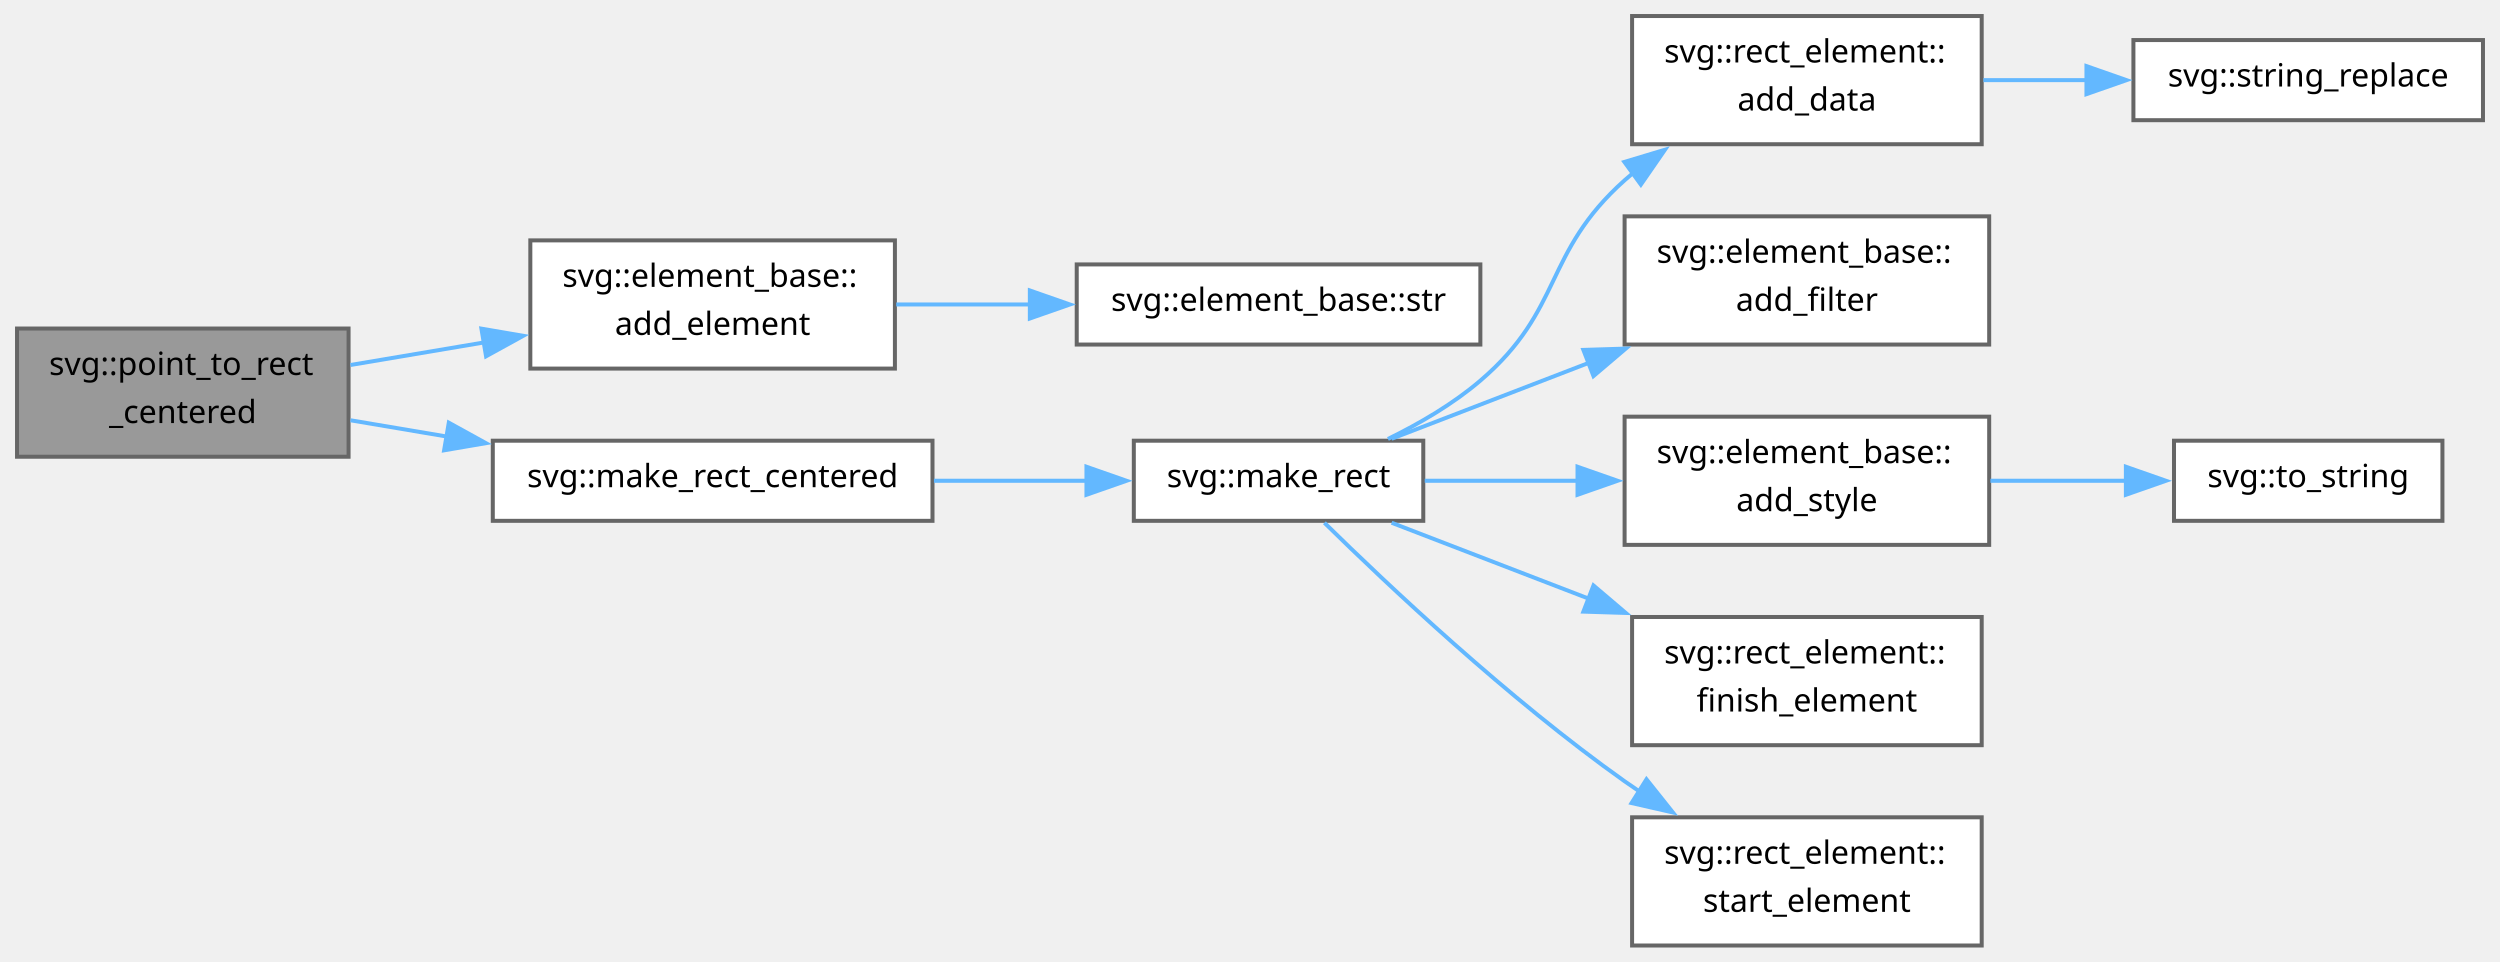
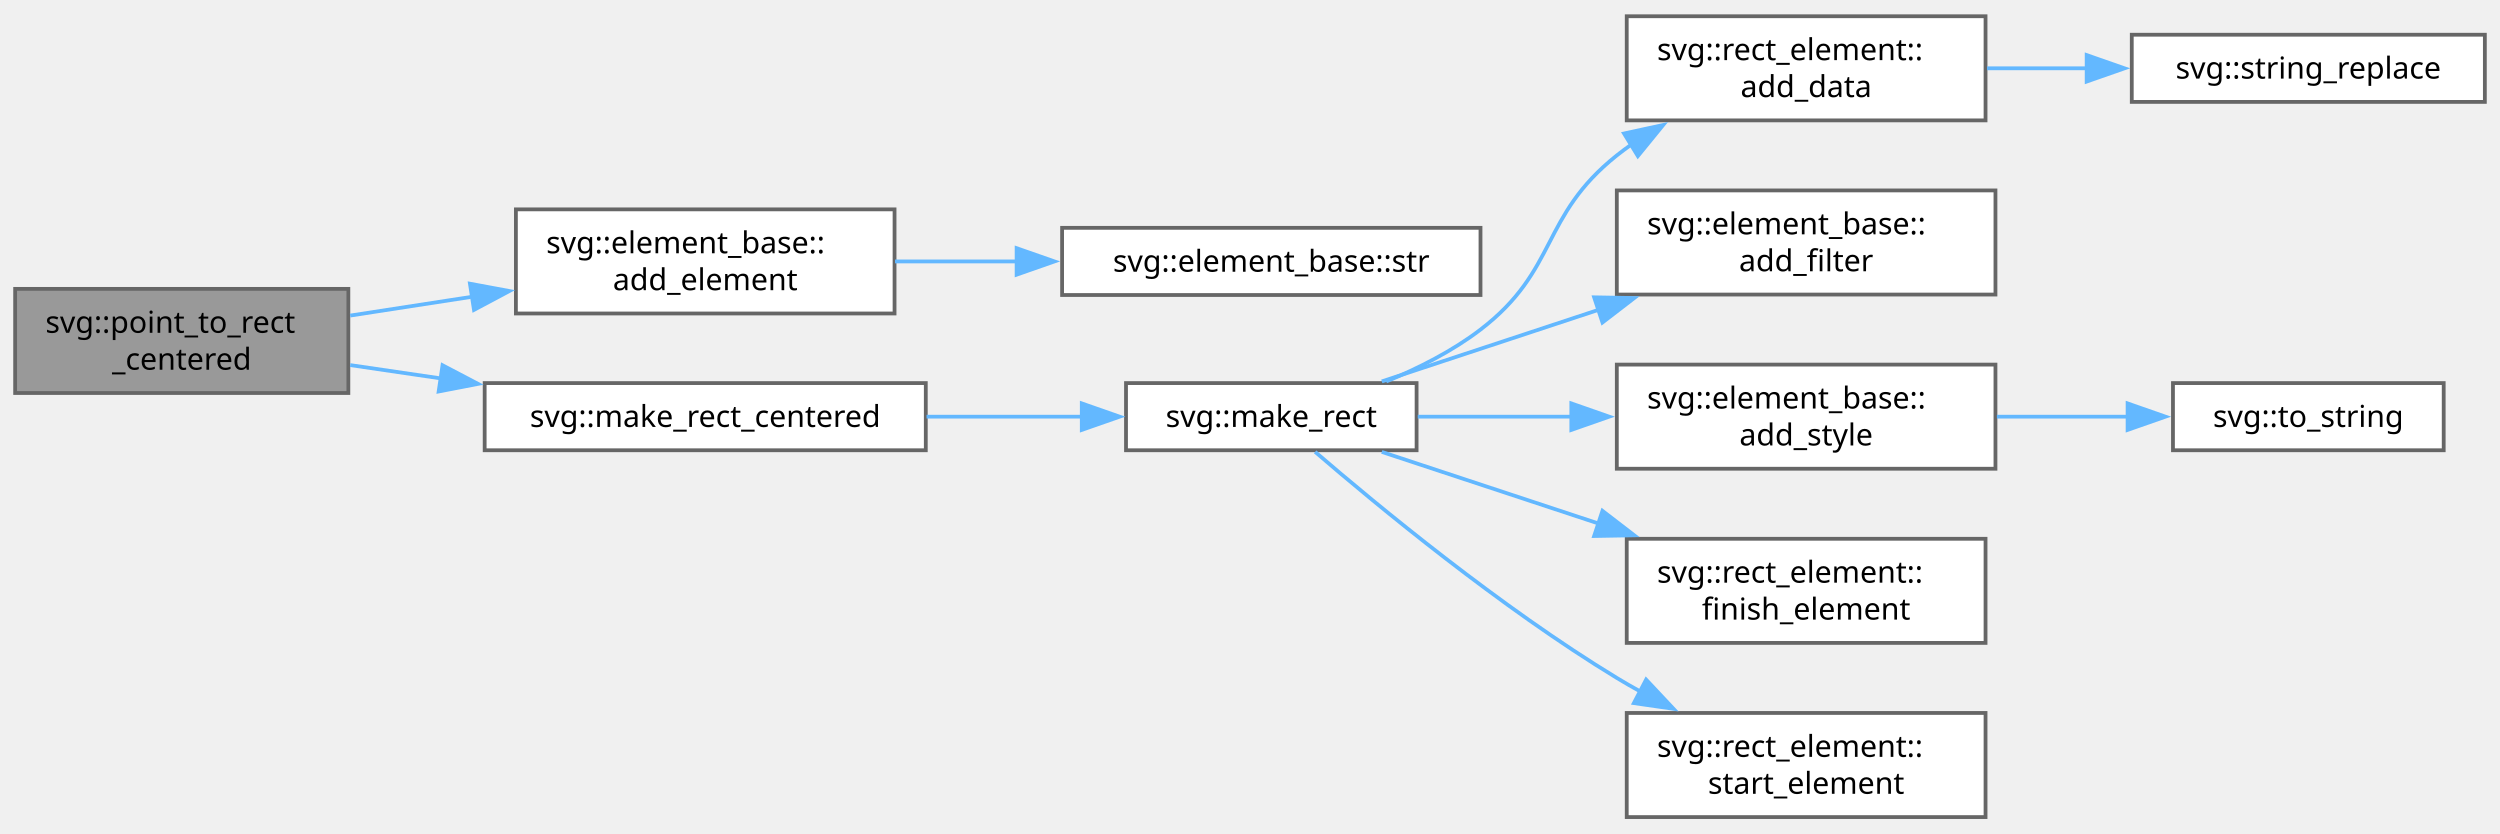
- <svg xmlns="http://www.w3.org/2000/svg" xmlns:xlink="http://www.w3.org/1999/xlink" width="624pt" height="240pt" viewBox="0.00 0.00 623.50 240.00">
-   <g id="graph0" class="graph" transform="scale(1 1) rotate(0) translate(4 236)">
+ <svg xmlns="http://www.w3.org/2000/svg" xmlns:xlink="http://www.w3.org/1999/xlink" width="660pt" height="220pt" viewBox="0.00 0.00 660.25 219.50">
+   <g id="graph0" class="graph" transform="scale(1 1) rotate(0) translate(4 215.5)">
    <g id="Node000001" class="node">
      <g id="a_Node000001">
        <a xlink:title="Center a rectangle at this point.">
-           <polygon fill="#999999" stroke="#666666" points="82.75,-154 0,-154 0,-122 82.75,-122 82.75,-154" />
-           <text text-anchor="start" x="8" y="-142.4" font-family="SourceSans" font-size="8.00">svg::point_to_rect</text>
-           <text text-anchor="middle" x="41.38" y="-130.4" font-family="SourceSans" font-size="8.00">_centered</text>
+           <polygon fill="#999999" stroke="#666666" points="88,-139.5 0,-139.5 0,-112 88,-112 88,-139.5" />
+           <text text-anchor="start" x="8" y="-127.9" font-family="SourceSans" font-size="8.00">svg::point_to_rect</text>
+           <text text-anchor="middle" x="44" y="-118.15" font-family="SourceSans" font-size="8.00">_centered</text>
        </a>
      </g>
    </g>
    <g id="Node000002" class="node">
      <g id="a_Node000002">
        <a xlink:href="group__elements.html#ada0333b46b2547c6152f3f5811016a12" target="_top" xlink:title=" ">
-           <polygon fill="white" stroke="#666666" points="219.12,-176 128.12,-176 128.12,-144 219.12,-144 219.12,-176" />
-           <text text-anchor="start" x="136.12" y="-164.4" font-family="SourceSans" font-size="8.00">svg::element_base::</text>
-           <text text-anchor="middle" x="173.62" y="-152.4" font-family="SourceSans" font-size="8.00">add_element</text>
+           <polygon fill="white" stroke="#666666" points="232.25,-160.5 132.25,-160.5 132.25,-133 232.25,-133 232.25,-160.5" />
+           <text text-anchor="start" x="140.25" y="-148.9" font-family="SourceSans" font-size="8.00">svg::element_base::</text>
+           <text text-anchor="middle" x="182.25" y="-139.15" font-family="SourceSans" font-size="8.00">add_element</text>
        </a>
      </g>
    </g>
    <g id="edge1_Node000001_Node000002" class="edge">
      <g id="a_edge1_Node000001_Node000002">
        <a xlink:title=" ">
-           <path fill="none" stroke="#63b8ff" d="M83.23,-144.9C93.86,-146.7 105.5,-148.66 116.76,-150.56" />
-           <polygon fill="#63b8ff" stroke="#63b8ff" points="115.91,-153.97 126.35,-152.18 117.07,-147.07 115.91,-153.97" />
+           <path fill="none" stroke="#63b8ff" d="M88.48,-132.45C98.77,-134.04 109.93,-135.76 120.82,-137.44" />
+           <polygon fill="#63b8ff" stroke="#63b8ff" points="120.11,-140.87 130.53,-138.93 121.18,-133.95 120.11,-140.87" />
        </a>
      </g>
    </g>
    <g id="Node000004" class="node">
      <g id="a_Node000004">
        <a xlink:href="namespacesvg.html#a7a295be306c0550a690075e94c1dfd46" target="_top" xlink:title="Create rect_element centered at origin.">
-           <polygon fill="white" stroke="#666666" points="228.5,-126 118.75,-126 118.75,-106 228.5,-106 228.5,-126" />
-           <text text-anchor="middle" x="173.62" y="-114.4" font-family="SourceSans" font-size="8.00">svg::make_rect_centered</text>
+           <polygon fill="white" stroke="#666666" points="240.5,-114.62 124,-114.62 124,-96.88 240.5,-96.88 240.5,-114.62" />
+           <text text-anchor="middle" x="182.25" y="-103.03" font-family="SourceSans" font-size="8.00">svg::make_rect_centered</text>
        </a>
      </g>
    </g>
    <g id="edge3_Node000001_Node000004" class="edge">
      <g id="a_edge3_Node000001_Node000004">
        <a xlink:title=" ">
-           <path fill="none" stroke="#63b8ff" d="M83.23,-131.1C90.92,-129.8 99.14,-128.41 107.37,-127.02" />
-           <polygon fill="#63b8ff" stroke="#63b8ff" points="107.77,-130.5 117.04,-125.39 106.6,-123.6 107.77,-130.5" />
+           <path fill="none" stroke="#63b8ff" d="M88.48,-119.37C96.2,-118.24 104.39,-117.03 112.6,-115.83" />
+           <polygon fill="#63b8ff" stroke="#63b8ff" points="112.87,-119.33 122.25,-114.41 111.85,-112.4 112.87,-119.33" />
        </a>
      </g>
    </g>
    <g id="Node000003" class="node">
      <g id="a_Node000003">
        <a xlink:href="group__elements.html#ad893ef9c13a15464c96d8a85c08af30f" target="_top" xlink:title=" ">
-           <polygon fill="white" stroke="#666666" points="365.25,-170 264.5,-170 264.5,-150 365.25,-150 365.25,-170" />
-           <text text-anchor="middle" x="314.88" y="-158.4" font-family="SourceSans" font-size="8.00">svg::element_base::str</text>
+           <polygon fill="white" stroke="#666666" points="387,-155.62 276.5,-155.62 276.5,-137.88 387,-137.88 387,-155.62" />
+           <text text-anchor="middle" x="331.75" y="-144.03" font-family="SourceSans" font-size="8.00">svg::element_base::str</text>
        </a>
      </g>
    </g>
    <g id="edge2_Node000002_Node000003" class="edge">
      <g id="a_edge2_Node000002_Node000003">
        <a xlink:title=" ">
-           <path fill="none" stroke="#63b8ff" d="M219.45,-160C230.18,-160 241.82,-160 253.14,-160" />
-           <polygon fill="#63b8ff" stroke="#63b8ff" points="252.8,-163.5 262.8,-160 252.8,-156.5 252.8,-163.5" />
+           <path fill="none" stroke="#63b8ff" d="M232.37,-146.75C242.75,-146.75 253.88,-146.75 264.77,-146.75" />
+           <polygon fill="#63b8ff" stroke="#63b8ff" points="264.49,-150.25 274.49,-146.75 264.49,-143.25 264.49,-150.25" />
        </a>
      </g>
    </g>
    <g id="Node000005" class="node">
      <g id="a_Node000005">
        <a xlink:href="namespacesvg.html#aab7d11a5ce14c5bfa6eeea480fddccde" target="_top" xlink:title="Create rect_element at origin.">
-           <polygon fill="white" stroke="#666666" points="351,-126 278.75,-126 278.75,-106 351,-106 351,-126" />
-           <text text-anchor="middle" x="314.88" y="-114.4" font-family="SourceSans" font-size="8.00">svg::make_rect</text>
+           <polygon fill="white" stroke="#666666" points="370.12,-114.62 293.38,-114.62 293.38,-96.88 370.12,-96.88 370.12,-114.62" />
+           <text text-anchor="middle" x="331.75" y="-103.03" font-family="SourceSans" font-size="8.00">svg::make_rect</text>
        </a>
      </g>
    </g>
    <g id="edge4_Node000004_Node000005" class="edge">
      <g id="a_edge4_Node000004_Node000005">
        <a xlink:title=" ">
-           <path fill="none" stroke="#63b8ff" d="M228.86,-116C241.48,-116 254.8,-116 267.07,-116" />
-           <polygon fill="#63b8ff" stroke="#63b8ff" points="266.93,-119.5 276.93,-116 266.93,-112.5 266.93,-119.5" />
+           <path fill="none" stroke="#63b8ff" d="M240.7,-105.75C254.34,-105.75 268.76,-105.75 281.97,-105.75" />
+           <polygon fill="#63b8ff" stroke="#63b8ff" points="281.7,-109.25 291.7,-105.75 281.7,-102.25 281.7,-109.25" />
        </a>
      </g>
    </g>
    <g id="Node000006" class="node">
      <g id="a_Node000006">
        <a xlink:href="group__elements.html#a1dd6663d882fb5dd14a47462a77f351b" target="_top" xlink:title="Either serialize immediately (as below), or create data structure that adds data to data_vec and then...">
-           <polygon fill="white" stroke="#666666" points="490.38,-232 403.12,-232 403.12,-200 490.38,-200 490.38,-232" />
-           <text text-anchor="start" x="411.12" y="-220.4" font-family="SourceSans" font-size="8.00">svg::rect_element::</text>
-           <text text-anchor="middle" x="446.75" y="-208.4" font-family="SourceSans" font-size="8.00">add_data</text>
+           <polygon fill="white" stroke="#666666" points="520.38,-211.5 425.62,-211.5 425.62,-184 520.38,-184 520.38,-211.5" />
+           <text text-anchor="start" x="433.62" y="-199.9" font-family="SourceSans" font-size="8.00">svg::rect_element::</text>
+           <text text-anchor="middle" x="473" y="-190.15" font-family="SourceSans" font-size="8.00">add_data</text>
        </a>
      </g>
    </g>
    <g id="edge5_Node000005_Node000006" class="edge">
      <g id="a_edge5_Node000005_Node000006">
        <a xlink:title=" ">
-           <path fill="none" stroke="#63b8ff" d="M342.18,-126.43C350.09,-130.3 358.46,-135.19 365.25,-141 386.06,-158.8 380.83,-172.75 401.25,-191 402,-191.67 402.77,-192.33 403.56,-192.98" />
-           <polygon fill="#63b8ff" stroke="#63b8ff" points="401.19,-195.58 411.33,-198.63 405.31,-189.92 401.19,-195.58" />
+           <path fill="none" stroke="#63b8ff" d="M362.1,-115.04C370.62,-118.54 379.61,-123.09 387,-128.75 407.61,-144.54 402.7,-158.57 423,-174.75 424.29,-175.77 425.63,-176.77 427,-177.73" />
+           <polygon fill="#63b8ff" stroke="#63b8ff" points="424.9,-180.54 435.25,-182.78 428.56,-174.57 424.9,-180.54" />
        </a>
      </g>
    </g>
    <g id="Node000008" class="node">
      <g id="a_Node000008">
        <a xlink:href="group__elements.html#a1b22cfab9437b40c8b877ffe5472ff02" target="_top" xlink:title=" ">
-           <polygon fill="white" stroke="#666666" points="492.25,-182 401.25,-182 401.25,-150 492.25,-150 492.25,-182" />
-           <text text-anchor="start" x="409.25" y="-170.4" font-family="SourceSans" font-size="8.00">svg::element_base::</text>
-           <text text-anchor="middle" x="446.75" y="-158.4" font-family="SourceSans" font-size="8.00">add_filter</text>
+           <polygon fill="white" stroke="#666666" points="523,-165.5 423,-165.5 423,-138 523,-138 523,-165.5" />
+           <text text-anchor="start" x="431" y="-153.9" font-family="SourceSans" font-size="8.00">svg::element_base::</text>
+           <text text-anchor="middle" x="473" y="-144.15" font-family="SourceSans" font-size="8.00">add_filter</text>
        </a>
      </g>
    </g>
    <g id="edge7_Node000005_Node000008" class="edge">
      <g id="a_edge7_Node000005_Node000008">
        <a xlink:title=" ">
-           <path fill="none" stroke="#63b8ff" d="M343.1,-126.48C357.45,-132.01 375.57,-138.98 392.57,-145.53" />
-           <polygon fill="#63b8ff" stroke="#63b8ff" points="390.96,-148.66 401.55,-148.99 393.48,-142.13 390.96,-148.66" />
+           <path fill="none" stroke="#63b8ff" d="M360.93,-115.06C377.35,-120.48 398.6,-127.5 418.11,-133.95" />
+           <polygon fill="#63b8ff" stroke="#63b8ff" points="417.01,-137.27 427.61,-137.08 419.21,-130.62 417.01,-137.27" />
        </a>
      </g>
    </g>
    <g id="Node000009" class="node">
      <g id="a_Node000009">
        <a xlink:href="group__elements.html#a238b38ca99a1cf6c2baf80c8e4338d99" target="_top" xlink:title=" ">
-           <polygon fill="white" stroke="#666666" points="492.25,-132 401.25,-132 401.25,-100 492.25,-100 492.25,-132" />
-           <text text-anchor="start" x="409.25" y="-120.4" font-family="SourceSans" font-size="8.00">svg::element_base::</text>
-           <text text-anchor="middle" x="446.75" y="-108.4" font-family="SourceSans" font-size="8.00">add_style</text>
+           <polygon fill="white" stroke="#666666" points="523,-119.5 423,-119.5 423,-92 523,-92 523,-119.5" />
+           <text text-anchor="start" x="431" y="-107.9" font-family="SourceSans" font-size="8.00">svg::element_base::</text>
+           <text text-anchor="middle" x="473" y="-98.15" font-family="SourceSans" font-size="8.00">add_style</text>
        </a>
      </g>
    </g>
    <g id="edge8_Node000005_Node000009" class="edge">
      <g id="a_edge8_Node000005_Node000009">
        <a xlink:title=" ">
-           <path fill="none" stroke="#63b8ff" d="M351.36,-116C363.21,-116 376.72,-116 389.75,-116" />
-           <polygon fill="#63b8ff" stroke="#63b8ff" points="389.5,-119.5 399.5,-116 389.5,-112.5 389.5,-119.5" />
+           <path fill="none" stroke="#63b8ff" d="M370.43,-105.75C382.96,-105.75 397.24,-105.75 411.06,-105.75" />
+           <polygon fill="#63b8ff" stroke="#63b8ff" points="410.99,-109.25 420.99,-105.75 410.99,-102.25 410.99,-109.25" />
        </a>
      </g>
    </g>
    <g id="Node000011" class="node">
      <g id="a_Node000011">
        <a xlink:href="group__elements.html#gad01750ac554c6bd6871a930c90e17a04" target="_top" xlink:title=" ">
-           <polygon fill="white" stroke="#666666" points="490.38,-82 403.12,-82 403.12,-50 490.38,-50 490.38,-82" />
-           <text text-anchor="start" x="411.12" y="-70.4" font-family="SourceSans" font-size="8.00">svg::rect_element::</text>
-           <text text-anchor="middle" x="446.75" y="-58.4" font-family="SourceSans" font-size="8.00">finish_element</text>
+           <polygon fill="white" stroke="#666666" points="520.38,-73.5 425.62,-73.5 425.62,-46 520.38,-46 520.38,-73.5" />
+           <text text-anchor="start" x="433.62" y="-61.9" font-family="SourceSans" font-size="8.00">svg::rect_element::</text>
+           <text text-anchor="middle" x="473" y="-52.15" font-family="SourceSans" font-size="8.00">finish_element</text>
        </a>
      </g>
    </g>
    <g id="edge10_Node000005_Node000011" class="edge">
      <g id="a_edge10_Node000005_Node000011">
        <a xlink:title=" ">
-           <path fill="none" stroke="#63b8ff" d="M343.1,-105.52C357.45,-99.99 375.57,-93.02 392.57,-86.47" />
-           <polygon fill="#63b8ff" stroke="#63b8ff" points="393.48,-89.87 401.55,-83.01 390.96,-83.34 393.48,-89.87" />
+           <path fill="none" stroke="#63b8ff" d="M360.93,-96.44C377.35,-91.02 398.6,-84 418.11,-77.55" />
+           <polygon fill="#63b8ff" stroke="#63b8ff" points="419.21,-80.88 427.61,-74.42 417.01,-74.23 419.21,-80.88" />
        </a>
      </g>
    </g>
    <g id="Node000012" class="node">
      <g id="a_Node000012">
        <a xlink:href="group__elements.html#a1e0ed5e9dfe1244317a87d7e6774348b" target="_top" xlink:title=" ">
-           <polygon fill="white" stroke="#666666" points="490.38,-32 403.12,-32 403.12,0 490.38,0 490.38,-32" />
-           <text text-anchor="start" x="411.12" y="-20.4" font-family="SourceSans" font-size="8.00">svg::rect_element::</text>
-           <text text-anchor="middle" x="446.75" y="-8.4" font-family="SourceSans" font-size="8.00">start_element</text>
+           <polygon fill="white" stroke="#666666" points="520.38,-27.5 425.62,-27.5 425.62,0 520.38,0 520.38,-27.5" />
+           <text text-anchor="start" x="433.62" y="-15.9" font-family="SourceSans" font-size="8.00">svg::rect_element::</text>
+           <text text-anchor="middle" x="473" y="-6.15" font-family="SourceSans" font-size="8.00">start_element</text>
        </a>
      </g>
    </g>
    <g id="edge11_Node000005_Node000012" class="edge">
      <g id="a_edge11_Node000005_Node000012">
        <a xlink:title=" ">
-           <path fill="none" stroke="#63b8ff" d="M326.32,-105.52C341.84,-90.27 372.27,-61.53 401.25,-41 402.43,-40.16 403.64,-39.33 404.87,-38.51" />
-           <polygon fill="#63b8ff" stroke="#63b8ff" points="406.71,-41.49 413.31,-33.21 402.98,-35.56 406.71,-41.49" />
+           <path fill="none" stroke="#63b8ff" d="M343.32,-96.46C359.65,-82.4 392.32,-55.38 423,-36.75 425.01,-35.53 427.09,-34.33 429.22,-33.16" />
+           <polygon fill="#63b8ff" stroke="#63b8ff" points="430.74,-36.31 437.99,-28.59 427.5,-30.1 430.74,-36.31" />
        </a>
      </g>
    </g>
    <g id="Node000007" class="node">
      <g id="a_Node000007">
        <a xlink:href="namespacesvg.html#a48ac748e89e22789d1772326a98dd7b6" target="_top" xlink:title=" ">
-           <polygon fill="white" stroke="#666666" points="615.5,-226 528.25,-226 528.25,-206 615.5,-206 615.5,-226" />
-           <text text-anchor="middle" x="571.88" y="-214.4" font-family="SourceSans" font-size="8.00">svg::string_replace</text>
+           <polygon fill="white" stroke="#666666" points="652.25,-206.62 559,-206.62 559,-188.88 652.25,-188.88 652.25,-206.62" />
+           <text text-anchor="middle" x="605.62" y="-195.03" font-family="SourceSans" font-size="8.00">svg::string_replace</text>
        </a>
      </g>
    </g>
    <g id="edge6_Node000006_Node000007" class="edge">
      <g id="a_edge6_Node000006_Node000007">
        <a xlink:title=" ">
-           <path fill="none" stroke="#63b8ff" d="M490.81,-216C499.2,-216 508.1,-216 516.79,-216" />
-           <polygon fill="#63b8ff" stroke="#63b8ff" points="516.53,-219.5 526.53,-216 516.53,-212.5 516.53,-219.5" />
+           <path fill="none" stroke="#63b8ff" d="M520.79,-197.75C529.34,-197.75 538.35,-197.75 547.17,-197.75" />
+           <polygon fill="#63b8ff" stroke="#63b8ff" points="547.09,-201.25 557.09,-197.75 547.09,-194.25 547.09,-201.25" />
        </a>
      </g>
    </g>
    <g id="Node000010" class="node">
      <g id="a_Node000010">
        <a xlink:href="namespacesvg.html#a36b1c48ad4601b205790e3772ad0a7b6" target="_top" xlink:title=" ">
-           <polygon fill="white" stroke="#666666" points="605.38,-126 538.38,-126 538.38,-106 605.38,-106 605.38,-126" />
-           <text text-anchor="middle" x="571.88" y="-114.4" font-family="SourceSans" font-size="8.00">svg::to_string</text>
+           <polygon fill="white" stroke="#666666" points="641.38,-114.62 569.88,-114.62 569.88,-96.88 641.38,-96.88 641.38,-114.62" />
+           <text text-anchor="middle" x="605.62" y="-103.03" font-family="SourceSans" font-size="8.00">svg::to_string</text>
        </a>
      </g>
    </g>
    <g id="edge9_Node000009_Node000010" class="edge">
      <g id="a_edge9_Node000009_Node000010">
        <a xlink:title=" ">
-           <path fill="none" stroke="#63b8ff" d="M492.55,-116C503.67,-116 515.59,-116 526.69,-116" />
-           <polygon fill="#63b8ff" stroke="#63b8ff" points="526.37,-119.5 536.37,-116 526.37,-112.5 526.37,-119.5" />
+           <path fill="none" stroke="#63b8ff" d="M523.38,-105.75C534.75,-105.75 546.8,-105.75 558.05,-105.75" />
+           <polygon fill="#63b8ff" stroke="#63b8ff" points="557.9,-109.25 567.9,-105.75 557.9,-102.25 557.9,-109.25" />
        </a>
      </g>
    </g>
  </g>
</svg>
